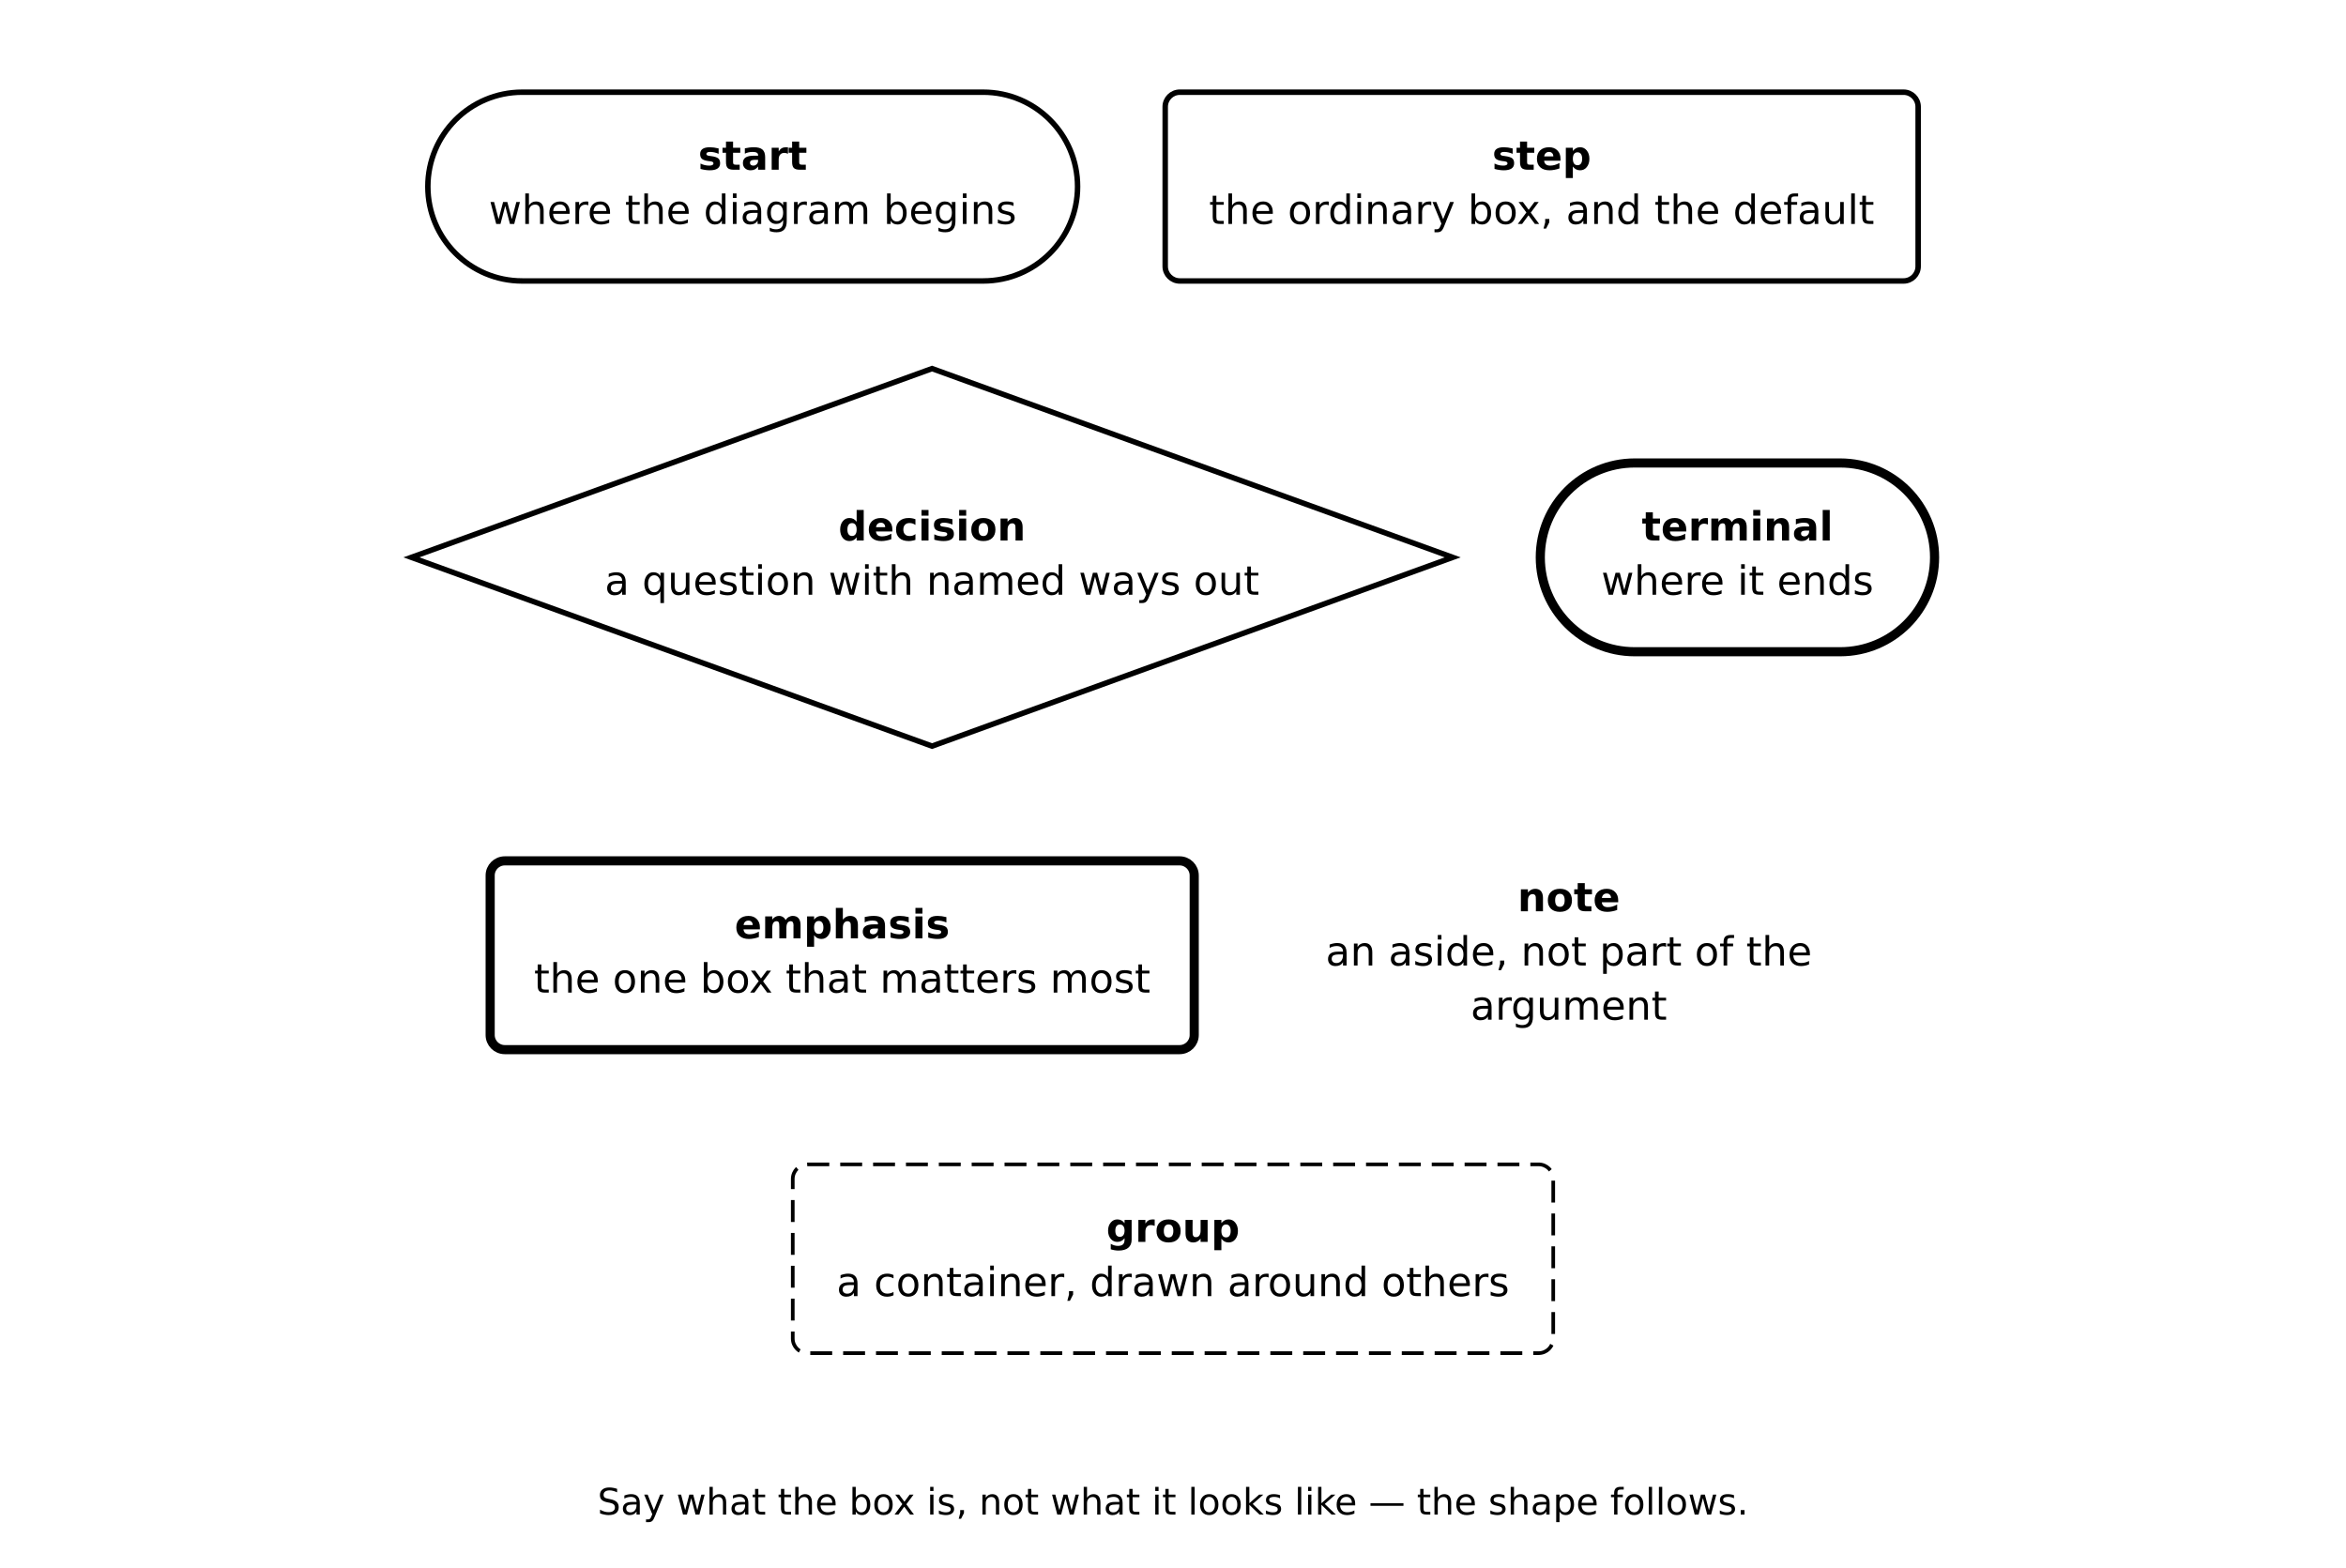
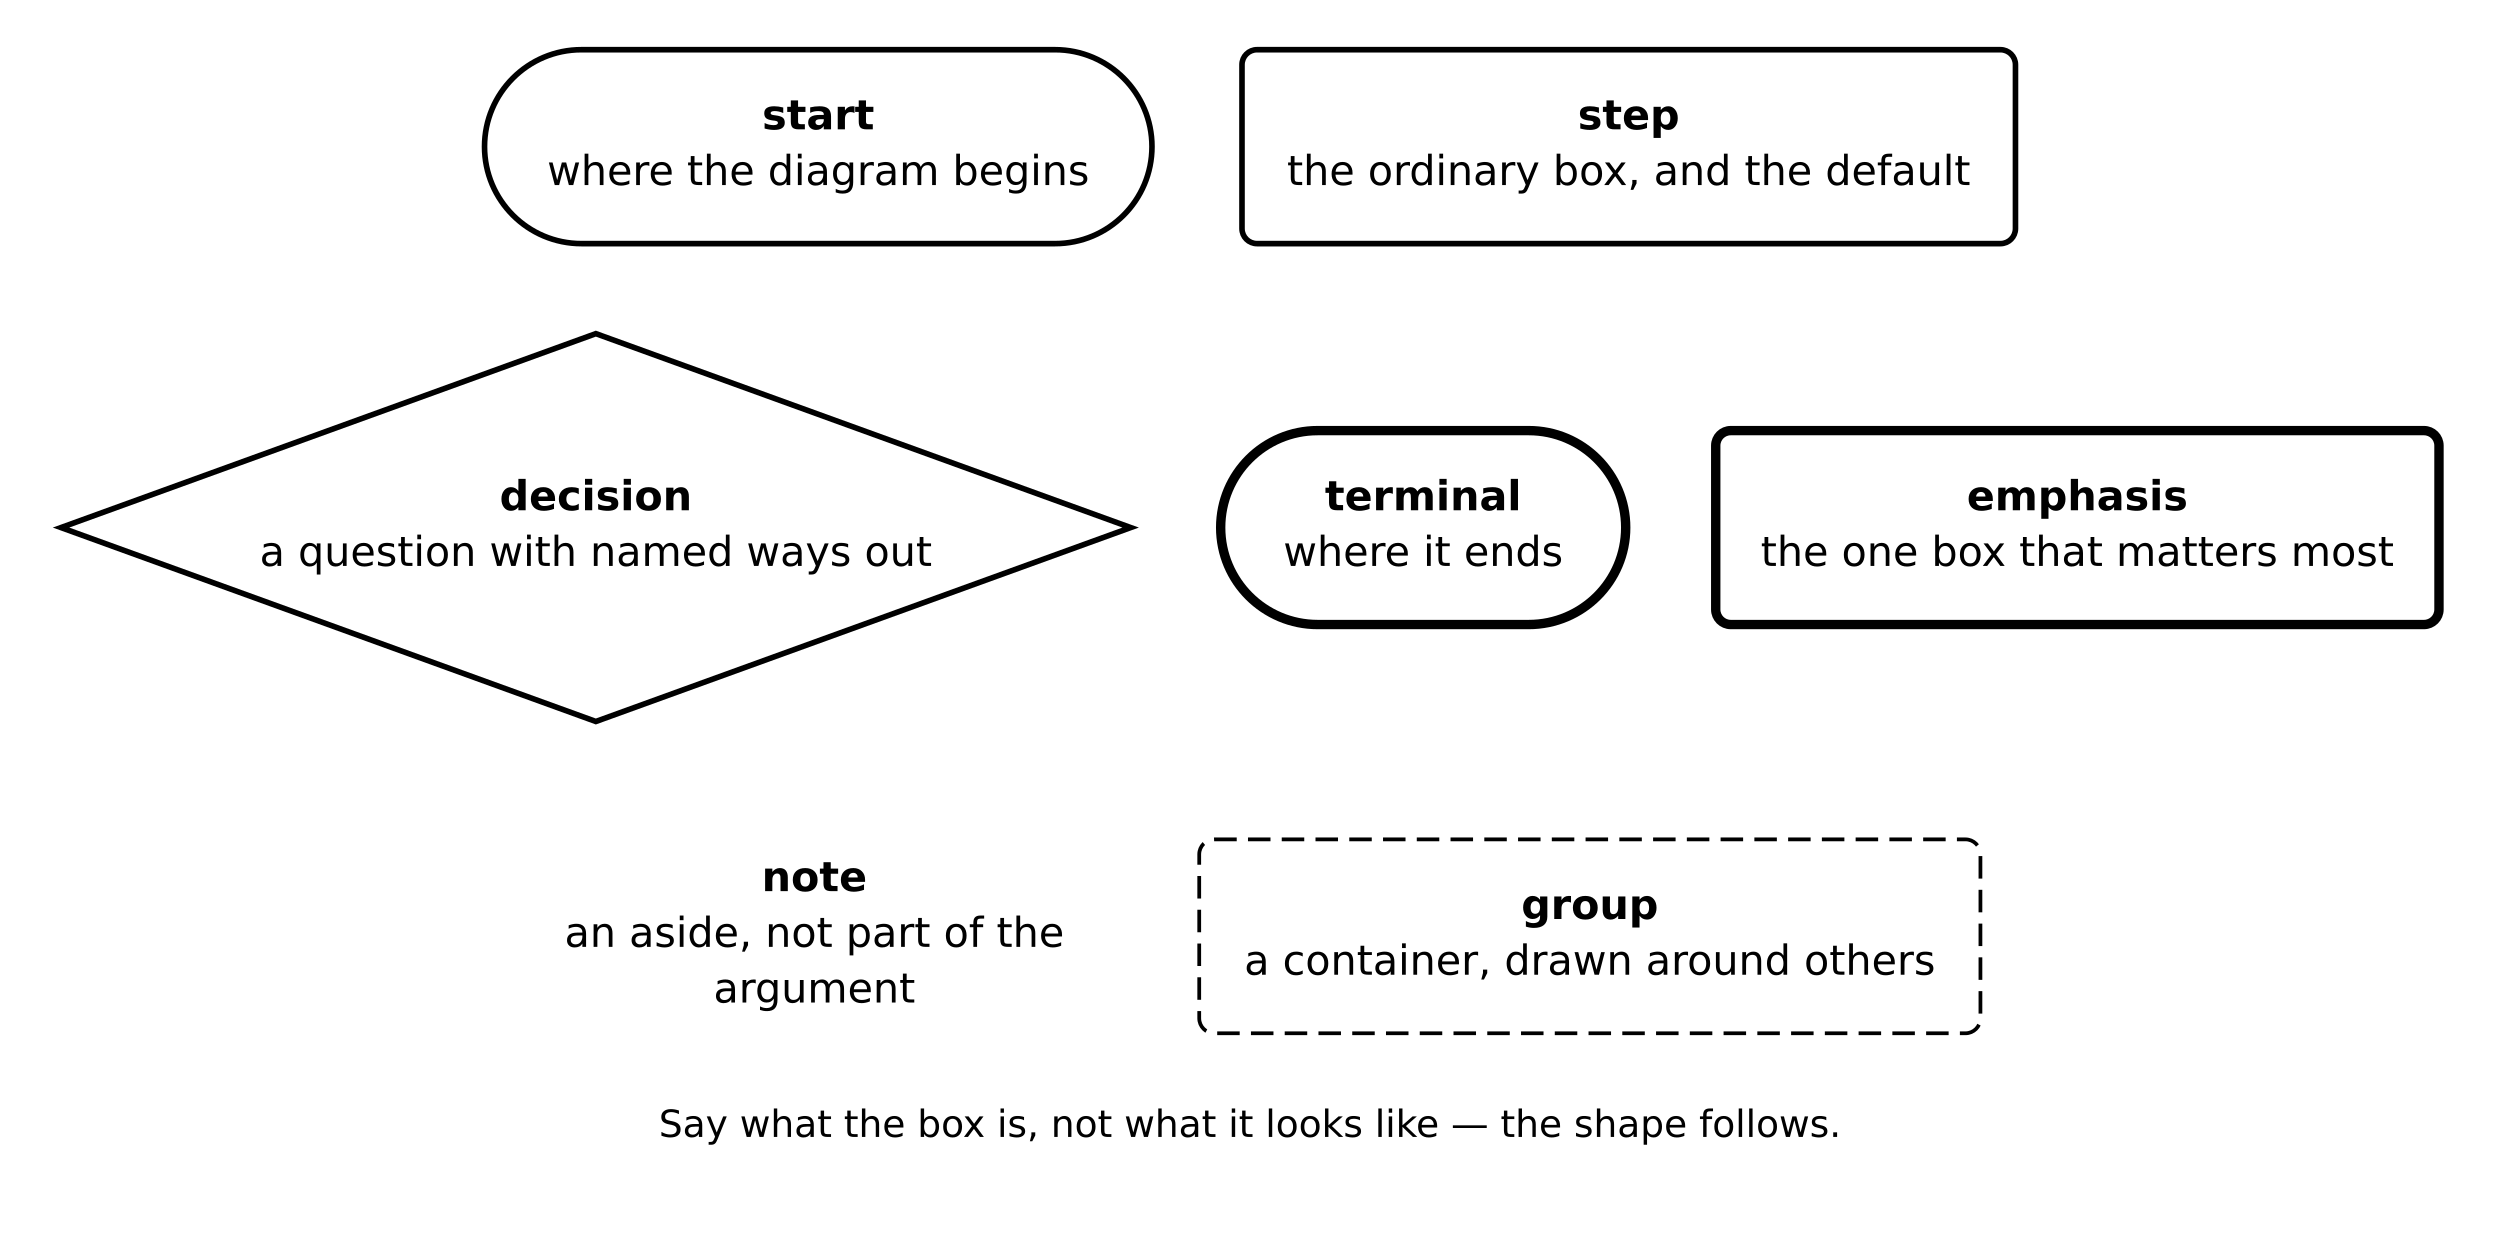
- <svg xmlns="http://www.w3.org/2000/svg" viewBox="-1.25 -1.25 642.5 429.35" role="img" aria-labelledby="ds80e46e815a-title ds80e46e815a-desc">
-   <polygon points="254.009,99.7 396.591,151.4 254.009,203.1 111.428,151.4" fill="none" stroke="currentColor" stroke-width="1.5" />
-   <text x="254.009" y="146.783" font-family="'DejaVu Sans', sans-serif" font-size="11" fill="currentColor" text-anchor="middle">
+ <svg xmlns="http://www.w3.org/2000/svg" viewBox="-1.25 -1.25 666.5 329.65" role="img" aria-labelledby="ds67f50b8ae0-title ds67f50b8ae0-desc">
+   <polygon points="157.6,87.7 300.182,139.4 157.6,191.1 15.018,139.4" fill="none" stroke="currentColor" stroke-width="1.5" />
+   <text x="157.6" y="134.783" font-family="'DejaVu Sans', sans-serif" font-size="11" fill="currentColor" text-anchor="middle">
    <tspan font-weight="bold">decision</tspan>
  </text>
-   <text x="254.009" y="161.633" font-family="'DejaVu Sans', sans-serif" font-size="11" fill="currentColor" text-anchor="middle">
+   <text x="157.6" y="149.633" font-family="'DejaVu Sans', sans-serif" font-size="11" fill="currentColor" text-anchor="middle">
    <tspan>a question with named ways out</tspan>
  </text>
-   <rect x="132.992" y="234.525" width="192.819" height="51.7" rx="4" fill="none" stroke="currentColor" stroke-width="2.5" />
-   <text x="229.401" y="255.758" font-family="'DejaVu Sans', sans-serif" font-size="11" fill="currentColor" text-anchor="middle">
+   <rect x="456.163" y="113.55" width="192.819" height="51.7" rx="4" fill="none" stroke="currentColor" stroke-width="2.5" />
+   <text x="552.572" y="134.783" font-family="'DejaVu Sans', sans-serif" font-size="11" fill="currentColor" text-anchor="middle">
    <tspan font-weight="bold">emphasis</tspan>
  </text>
-   <text x="229.401" y="270.608" font-family="'DejaVu Sans', sans-serif" font-size="11" fill="currentColor" text-anchor="middle">
+   <text x="552.572" y="149.633" font-family="'DejaVu Sans', sans-serif" font-size="11" fill="currentColor" text-anchor="middle">
    <tspan>the one box that matters most</tspan>
  </text>
-   <rect x="215.864" y="317.65" width="208.271" height="51.7" rx="4" fill="none" stroke="currentColor" stroke-width="1" stroke-dasharray="6 3" />
-   <text x="320" y="338.883" font-family="'DejaVu Sans', sans-serif" font-size="11" fill="currentColor" text-anchor="middle">
+   <rect x="318.463" y="222.525" width="208.271" height="51.7" rx="4" fill="none" stroke="currentColor" stroke-width="1" stroke-dasharray="6 3" />
+   <text x="422.599" y="243.758" font-family="'DejaVu Sans', sans-serif" font-size="11" fill="currentColor" text-anchor="middle">
    <tspan font-weight="bold">group</tspan>
  </text>
-   <text x="320" y="353.733" font-family="'DejaVu Sans', sans-serif" font-size="11" fill="currentColor" text-anchor="middle">
+   <text x="422.599" y="258.608" font-family="'DejaVu Sans', sans-serif" font-size="11" fill="currentColor" text-anchor="middle">
    <tspan>a container, drawn around others</tspan>
  </text>
-   <text x="428.409" y="248.333" font-family="'DejaVu Sans', sans-serif" font-size="11" fill="currentColor" text-anchor="middle">
+   <text x="215.864" y="236.333" font-family="'DejaVu Sans', sans-serif" font-size="11" fill="currentColor" text-anchor="middle">
    <tspan font-weight="bold">note</tspan>
  </text>
-   <text x="428.409" y="263.183" font-family="'DejaVu Sans', sans-serif" font-size="11" fill="currentColor" text-anchor="middle">
+   <text x="215.864" y="251.183" font-family="'DejaVu Sans', sans-serif" font-size="11" fill="currentColor" text-anchor="middle">
    <tspan>an aside, not part of the</tspan>
  </text>
-   <text x="428.409" y="278.033" font-family="'DejaVu Sans', sans-serif" font-size="11" fill="currentColor" text-anchor="middle">
+   <text x="215.864" y="266.033" font-family="'DejaVu Sans', sans-serif" font-size="11" fill="currentColor" text-anchor="middle">
    <tspan>argument</tspan>
  </text>
-   <rect x="115.926" y="24" width="177.94" height="51.7" rx="25.85" fill="none" stroke="currentColor" stroke-width="1.5" />
-   <text x="204.896" y="45.233" font-family="'DejaVu Sans', sans-serif" font-size="11" fill="currentColor" text-anchor="middle">
+   <rect x="127.926" y="12" width="177.94" height="51.7" rx="25.85" fill="none" stroke="currentColor" stroke-width="1.5" />
+   <text x="216.896" y="33.233" font-family="'DejaVu Sans', sans-serif" font-size="11" fill="currentColor" text-anchor="middle">
    <tspan font-weight="bold">start</tspan>
  </text>
-   <text x="204.896" y="60.083" font-family="'DejaVu Sans', sans-serif" font-size="11" fill="currentColor" text-anchor="middle">
+   <text x="216.896" y="48.083" font-family="'DejaVu Sans', sans-serif" font-size="11" fill="currentColor" text-anchor="middle">
    <tspan>where the diagram begins</tspan>
  </text>
-   <rect x="317.865" y="24" width="206.209" height="51.7" rx="4" fill="none" stroke="currentColor" stroke-width="1.5" />
-   <text x="420.97" y="45.233" font-family="'DejaVu Sans', sans-serif" font-size="11" fill="currentColor" text-anchor="middle">
+   <rect x="329.865" y="12" width="206.209" height="51.7" rx="4" fill="none" stroke="currentColor" stroke-width="1.5" />
+   <text x="432.97" y="33.233" font-family="'DejaVu Sans', sans-serif" font-size="11" fill="currentColor" text-anchor="middle">
    <tspan font-weight="bold">step</tspan>
  </text>
-   <text x="420.97" y="60.083" font-family="'DejaVu Sans', sans-serif" font-size="11" fill="currentColor" text-anchor="middle">
+   <text x="432.97" y="48.083" font-family="'DejaVu Sans', sans-serif" font-size="11" fill="currentColor" text-anchor="middle">
    <tspan>the ordinary box, and the default</tspan>
  </text>
-   <rect x="420.591" y="125.55" width="107.981" height="51.7" rx="25.85" fill="none" stroke="currentColor" stroke-width="2.5" />
-   <text x="474.582" y="146.783" font-family="'DejaVu Sans', sans-serif" font-size="11" fill="currentColor" text-anchor="middle">
+   <rect x="324.182" y="113.55" width="107.981" height="51.7" rx="25.85" fill="none" stroke="currentColor" stroke-width="2.5" />
+   <text x="378.172" y="134.783" font-family="'DejaVu Sans', sans-serif" font-size="11" fill="currentColor" text-anchor="middle">
    <tspan font-weight="bold">terminal</tspan>
  </text>
-   <text x="474.582" y="161.633" font-family="'DejaVu Sans', sans-serif" font-size="11" fill="currentColor" text-anchor="middle">
+   <text x="378.172" y="149.633" font-family="'DejaVu Sans', sans-serif" font-size="11" fill="currentColor" text-anchor="middle">
    <tspan>where it ends</tspan>
  </text>
-   <text x="320" y="413.562" font-family="'DejaVu Sans', sans-serif" font-size="10" fill="currentColor" text-anchor="middle">
+   <text x="332" y="301.862" font-family="'DejaVu Sans', sans-serif" font-size="10" fill="currentColor" text-anchor="middle">
    <tspan>Say what the box is, not what it looks like — the shape follows.</tspan>
  </text>
</svg>
